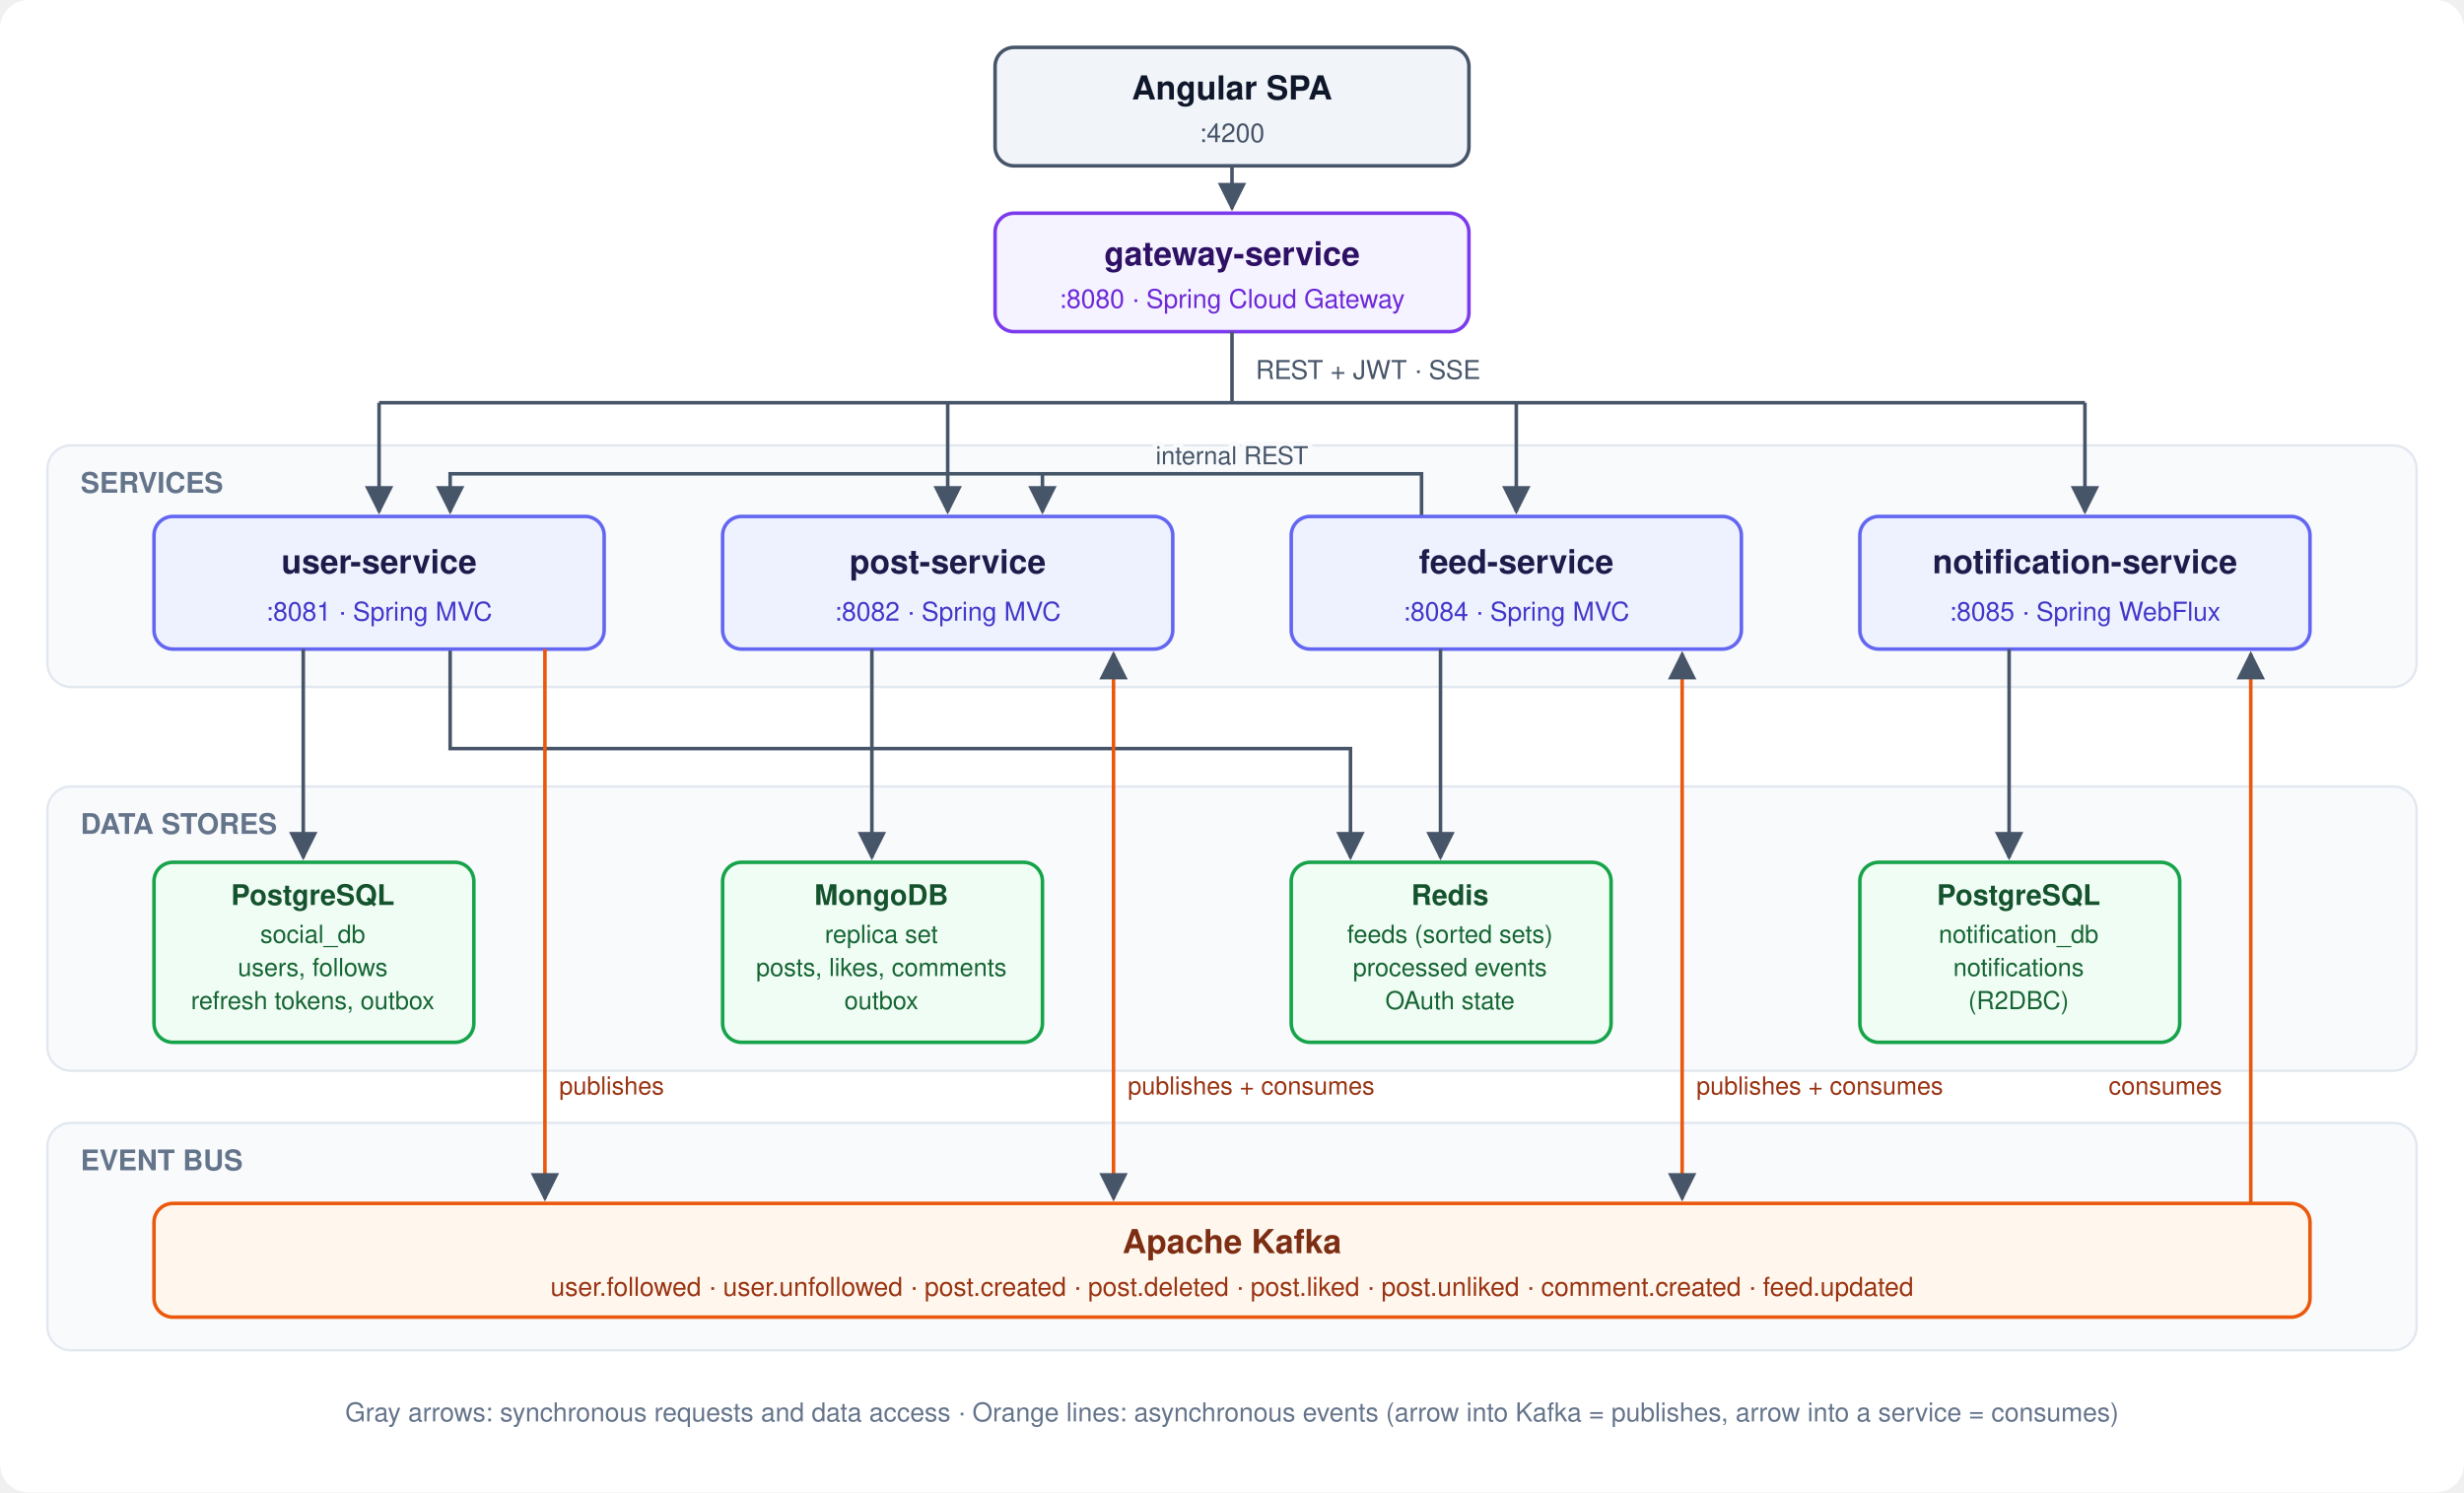
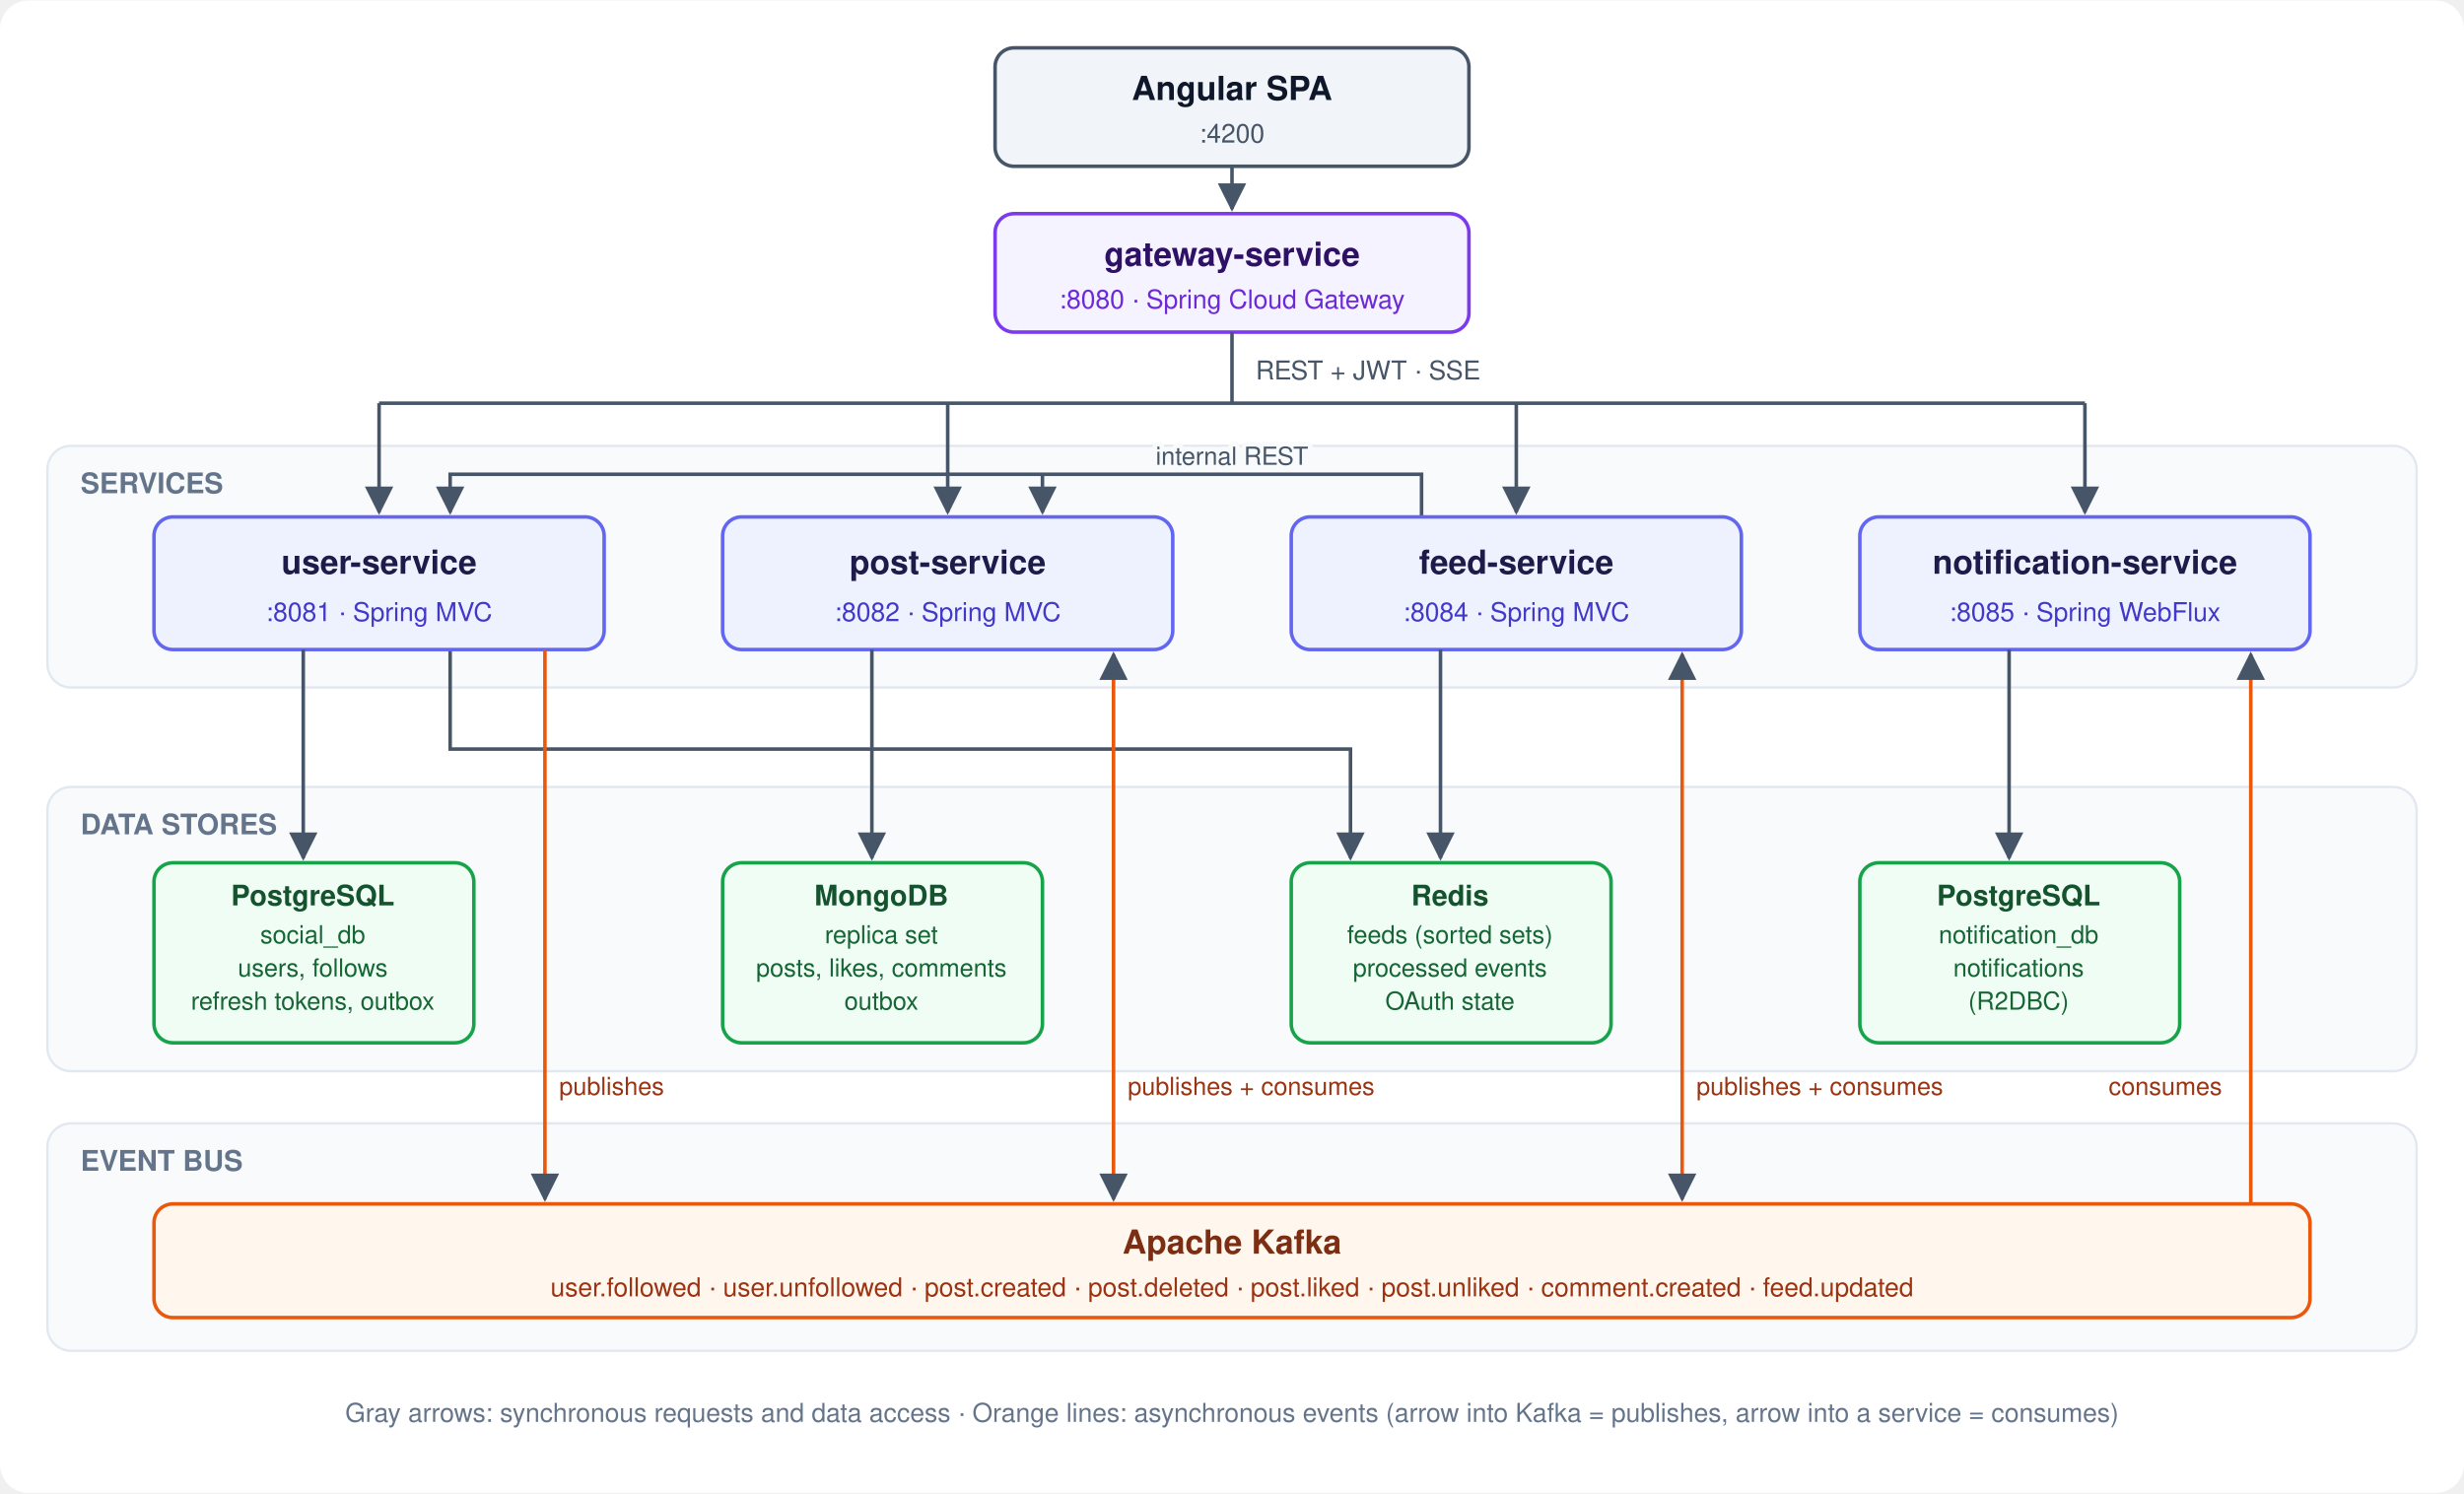
- <svg xmlns="http://www.w3.org/2000/svg" viewBox="0 0 1040 630" width="1040" height="630" font-family="-apple-system, Segoe UI, Helvetica, Arial, sans-serif">
+ <svg xmlns="http://www.w3.org/2000/svg" viewBox="0 0 1040 630" width="1300" height="788" font-family="-apple-system, Segoe UI, Helvetica, Arial, sans-serif">
  <defs>
    <marker id="arrow" viewBox="0 0 10 10" refX="9" refY="5" markerWidth="8" markerHeight="8" orient="auto-start-reverse">
      <path d="M0,0 L10,5 L0,10 z" fill="#475569" />
    </marker>
  </defs>
  <rect x="0" y="0" width="1040" height="630" rx="12" fill="#ffffff" />
  <g transform="translate(0,70)">
    <rect x="20" y="118" width="1000" height="102" rx="10" fill="#F8FAFC" stroke="#E2E8F0" />
    <text x="34" y="138" font-size="12" fill="#64748B" font-weight="600">SERVICES</text>
    <rect x="20" y="262" width="1000" height="120" rx="10" fill="#F8FAFC" stroke="#E2E8F0" />
    <text x="34" y="282" font-size="12" fill="#64748B" font-weight="600">DATA STORES</text>
    <rect x="20" y="404" width="1000" height="96" rx="10" fill="#F8FAFC" stroke="#E2E8F0" />
    <text x="34" y="424" font-size="12" fill="#64748B" font-weight="600">EVENT BUS</text>
  </g>
  <rect x="420" y="20" width="200" height="50" rx="8" fill="#F1F5F9" stroke="#475569" stroke-width="1.5" />
  <text x="520" y="42" font-size="14" font-weight="600" text-anchor="middle" fill="#0F172A">Angular SPA</text>
  <text x="520" y="60" font-size="11" text-anchor="middle" fill="#475569">:4200</text>
  <path d="M520,70 V88" stroke="#475569" stroke-width="1.5" fill="none" marker-end="url(#arrow)" />
  <rect x="420" y="90" width="200" height="50" rx="8" fill="#F5F3FF" stroke="#7C3AED" stroke-width="1.5" />
  <text x="520" y="112" font-size="14" font-weight="600" text-anchor="middle" fill="#2E1065">gateway-service</text>
  <text x="520" y="130" font-size="11" text-anchor="middle" fill="#6D28D9">:8080 · Spring Cloud Gateway</text>
  <g transform="translate(0,70)">
    <g stroke="#475569" stroke-width="1.5" fill="none">
      <path d="M520,70 V100" />
      <path d="M160,100 H880" />
      <path d="M160,100 V146" marker-end="url(#arrow)" />
      <path d="M400,100 V146" marker-end="url(#arrow)" />
      <path d="M640,100 V146" marker-end="url(#arrow)" />
      <path d="M880,100 V146" marker-end="url(#arrow)" />
    </g>
    <text x="530" y="90" font-size="11" fill="#475569">REST + JWT · SSE</text>
    <g stroke="#475569" stroke-width="1.5" fill="none">
      <path d="M600,148 V130 H190 V146" marker-end="url(#arrow)" />
      <path d="M440,130 V146" marker-end="url(#arrow)" />
      <path d="M190,204 V246 H570 V292" marker-end="url(#arrow)" />
    </g>
    <text x="520" y="126" font-size="10.5" text-anchor="middle" fill="#475569" stroke="#F8FAFC" stroke-width="4" stroke-linejoin="round" paint-order="stroke">internal REST</text>
    <g font-size="14" font-weight="600" text-anchor="middle" fill="#1E1B4B">
      <rect x="65" y="148" width="190" height="56" rx="8" fill="#EEF2FF" stroke="#6366F1" stroke-width="1.5" />
      <text x="160" y="172">user-service</text>
      <rect x="305" y="148" width="190" height="56" rx="8" fill="#EEF2FF" stroke="#6366F1" stroke-width="1.5" />
      <text x="400" y="172">post-service</text>
      <rect x="545" y="148" width="190" height="56" rx="8" fill="#EEF2FF" stroke="#6366F1" stroke-width="1.5" />
      <text x="640" y="172">feed-service</text>
      <rect x="785" y="148" width="190" height="56" rx="8" fill="#EEF2FF" stroke="#6366F1" stroke-width="1.5" />
      <text x="880" y="172">notification-service</text>
    </g>
    <g font-size="11" text-anchor="middle" fill="#4338CA">
      <text x="160" y="192">:8081 · Spring MVC</text>
      <text x="400" y="192">:8082 · Spring MVC</text>
      <text x="640" y="192">:8084 · Spring MVC</text>
      <text x="880" y="192">:8085 · Spring WebFlux</text>
    </g>
    <g stroke="#475569" stroke-width="1.5" fill="none">
      <path d="M128,204 V292" marker-end="url(#arrow)" />
      <path d="M368,204 V292" marker-end="url(#arrow)" />
      <path d="M608,204 V292" marker-end="url(#arrow)" />
      <path d="M848,204 V292" marker-end="url(#arrow)" />
    </g>
    <g text-anchor="middle">
      <rect x="65" y="294" width="135" height="76" rx="8" fill="#F0FDF4" stroke="#16A34A" stroke-width="1.5" />
      <text x="132" y="312" font-size="12" font-weight="600" fill="#14532D">PostgreSQL</text>
      <text x="132" y="328" font-size="10.5" fill="#166534">social_db</text>
      <text x="132" y="342" font-size="10.5" fill="#166534">users, follows</text>
      <text x="132" y="356" font-size="10.5" fill="#166534">refresh tokens, outbox</text>
      <rect x="305" y="294" width="135" height="76" rx="8" fill="#F0FDF4" stroke="#16A34A" stroke-width="1.5" />
      <text x="372" y="312" font-size="12" font-weight="600" fill="#14532D">MongoDB</text>
      <text x="372" y="328" font-size="10.5" fill="#166534">replica set</text>
      <text x="372" y="342" font-size="10.5" fill="#166534">posts, likes, comments</text>
      <text x="372" y="356" font-size="10.5" fill="#166534">outbox</text>
      <rect x="545" y="294" width="135" height="76" rx="8" fill="#F0FDF4" stroke="#16A34A" stroke-width="1.5" />
      <text x="612" y="312" font-size="12" font-weight="600" fill="#14532D">Redis</text>
      <text x="612" y="328" font-size="10.5" fill="#166534">feeds (sorted sets)</text>
      <text x="612" y="342" font-size="10.5" fill="#166534">processed events</text>
      <text x="612" y="356" font-size="10.5" fill="#166534">OAuth state</text>
      <rect x="785" y="294" width="135" height="76" rx="8" fill="#F0FDF4" stroke="#16A34A" stroke-width="1.5" />
      <text x="852" y="312" font-size="12" font-weight="600" fill="#14532D">PostgreSQL</text>
      <text x="852" y="328" font-size="10.5" fill="#166534">notification_db</text>
      <text x="852" y="342" font-size="10.5" fill="#166534">notifications</text>
      <text x="852" y="356" font-size="10.5" fill="#166534">(R2DBC)</text>
    </g>
    <g stroke="#EA580C" stroke-width="1.5" fill="none">
      <path d="M230,204 V436" marker-end="url(#arrow)" />
      <path d="M470,206 V436" marker-start="url(#arrow)" marker-end="url(#arrow)" />
      <path d="M710,206 V436" marker-start="url(#arrow)" marker-end="url(#arrow)" />
      <path d="M950,206 V438" marker-start="url(#arrow)" />
    </g>
    <g font-size="10.5" fill="#9A3412">
      <text x="236" y="392">publishes</text>
      <text x="476" y="392">publishes + consumes</text>
      <text x="716" y="392">publishes + consumes</text>
      <text x="890" y="392">consumes</text>
    </g>
    <rect x="65" y="438" width="910" height="48" rx="8" fill="#FFF7ED" stroke="#EA580C" stroke-width="1.5" />
    <text x="520" y="459" font-size="14" font-weight="600" text-anchor="middle" fill="#7C2D12">Apache Kafka</text>
    <text x="520" y="477" font-size="11" text-anchor="middle" fill="#9A3412">user.followed · user.unfollowed · post.created · post.deleted · post.liked · post.unliked · comment.created · feed.updated</text>
    <text x="520" y="530" font-size="11" text-anchor="middle" fill="#64748B">Gray arrows: synchronous requests and data access · Orange lines: asynchronous events (arrow into Kafka = publishes, arrow into a service = consumes)</text>
  </g>
</svg>
